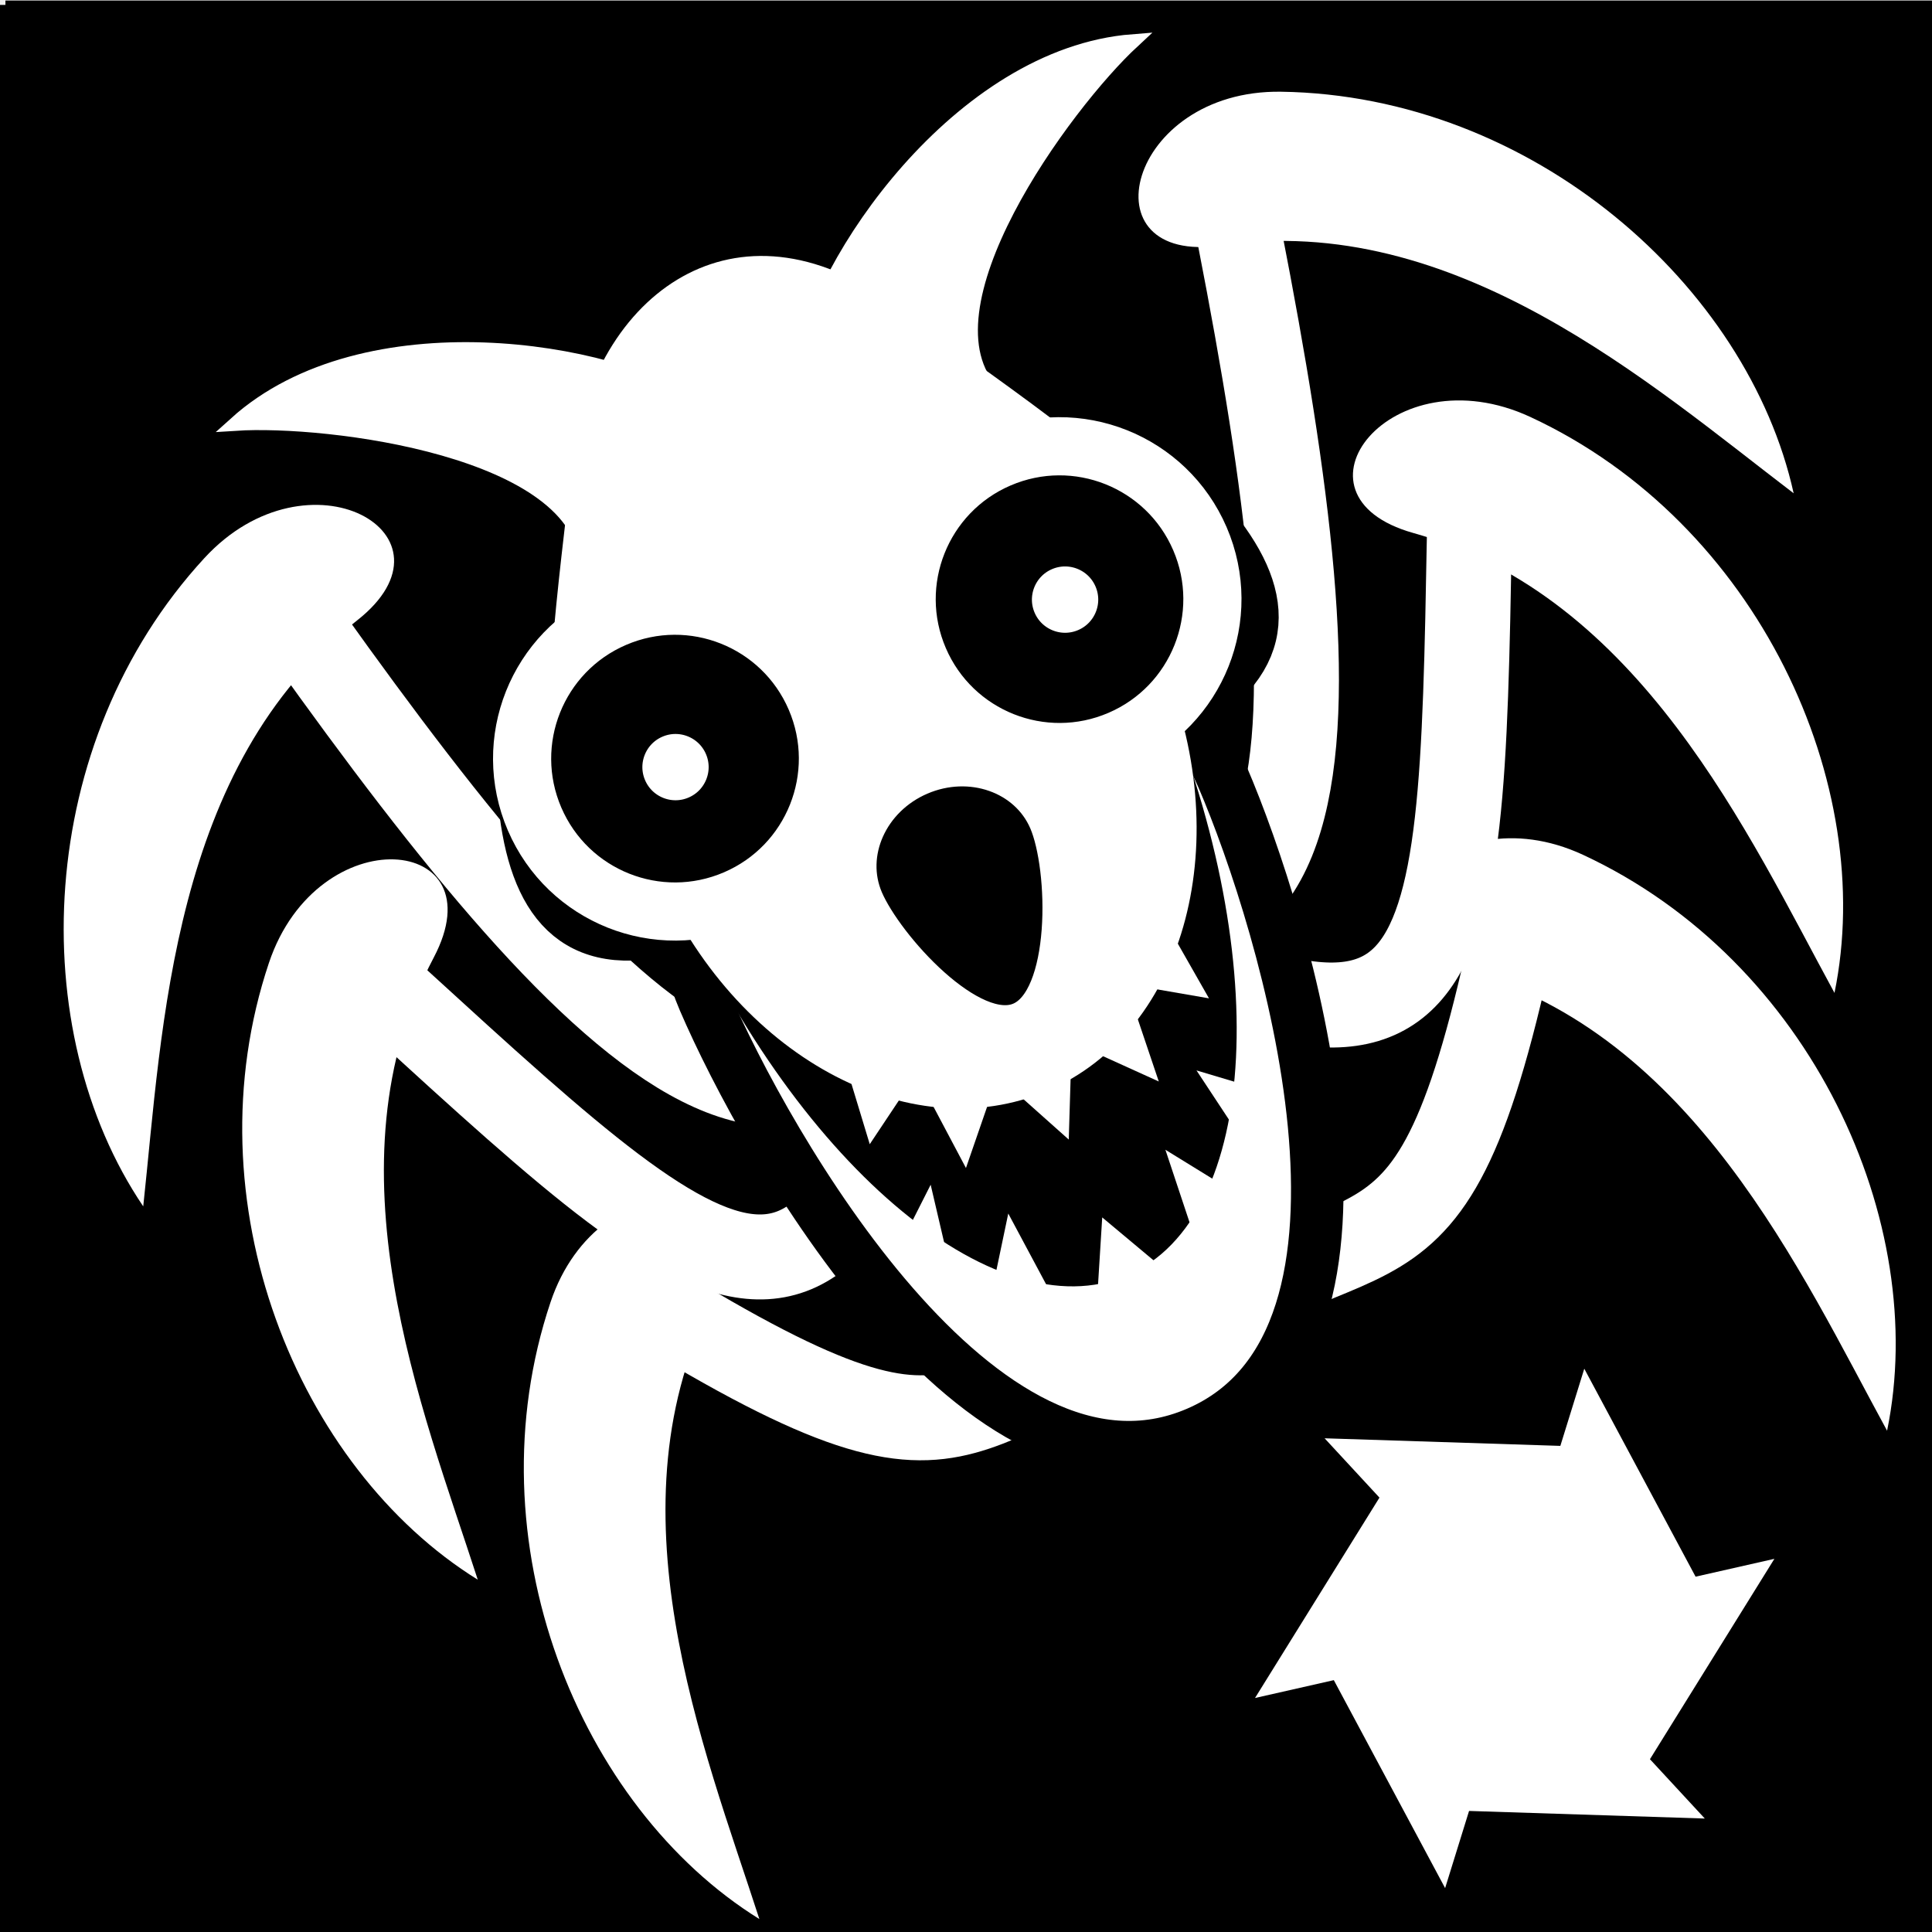
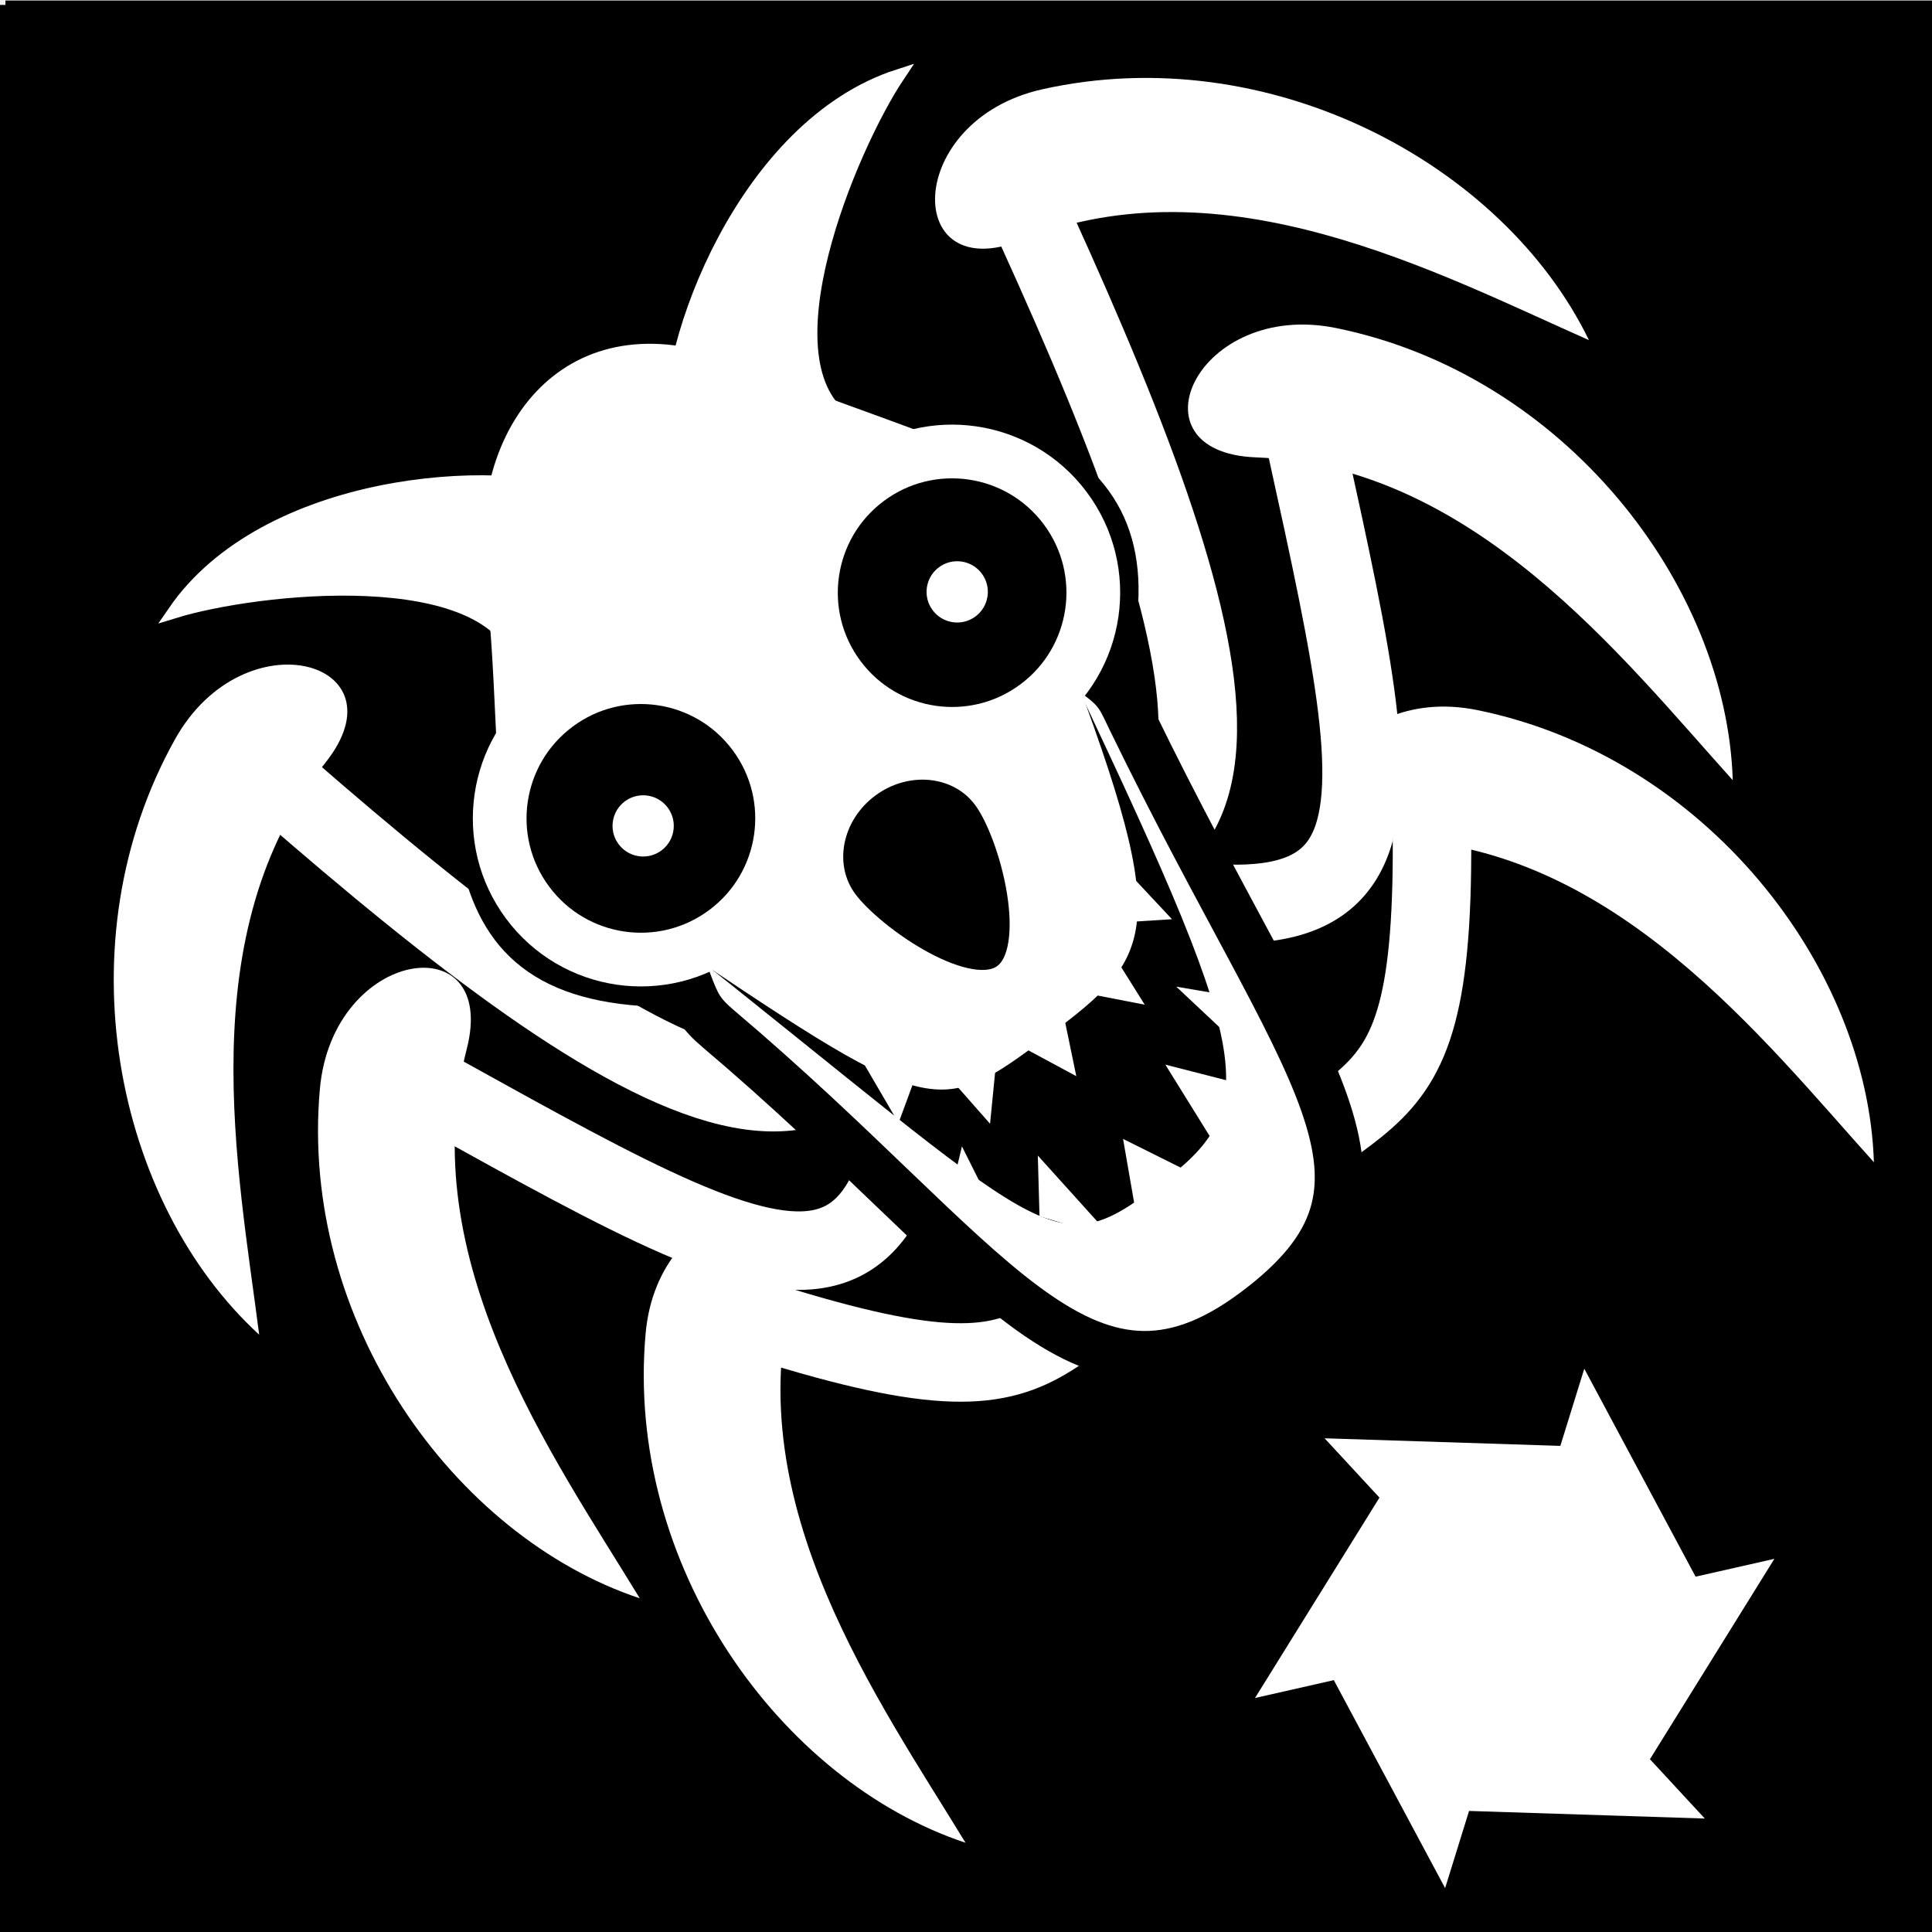
<svg xmlns="http://www.w3.org/2000/svg" width="128" height="128" id="svg2" version="1.1">
  <defs id="defs4">
    <filter id="filter3912" x="0" y="0" width="1" height="1" color-interpolation-filters="sRGB">
      <feColorMatrix id="feColorMatrix3914" type="saturate" values="1" result="fbSourceGraphic" />
      <feColorMatrix id="feColorMatrix3916" in="fbSourceGraphic" values="-1 0 0 0 1 0 -1 0 0 1 0 0 -1 0 1 0 0 0 1 0 " />
    </filter>
    <filter id="filter4171" x="0" y="0" width="1" height="1" color-interpolation-filters="sRGB">
      <feColorMatrix id="feColorMatrix4173" type="saturate" values="1" result="fbSourceGraphic" />
      <feColorMatrix id="feColorMatrix4175" in="fbSourceGraphic" values="-1 0 0 0 1 0 -1 0 0 1 0 0 -1 0 1 0 0 0 1 0 " />
    </filter>
  </defs>
-   <g id="layer1" transform="translate(-269.141,-423.3862)">
+   <g id="layer1" transform="translate(-269.141,-423.3862)" style="display:inline">
    <path d="M 269.501,423.421 H 397.688 V 551.608 H 269.501 z" id="path4351" />
-     <path d="M 268.972,423.712 H 397.636 V 552.376 H 268.972 z" id="path4937" />
+     <path d="M 268.972,423.712 H 397.636 V 552.376 H 268.972 z" id="path4937" style="fill:#000000" />
  </g>
  <g id="layer3" style="display:none">
-     <g transform="translate(-269.141,-423.3862)" id="g3228-5">
-       <g id="g5369-9-8-6" transform="matrix(0.932399,0,0,0.932399,20.55791,42.25889)">
-         <path style="fill:#ffffff" d="m 298.037,464.572 c -13.032,10.524 -13.393,29.075 -14.584,41.844 -8.626,-12.364 -8.243,-32.795 3.684,-46.129 7.283,-8.136 18.601,-1.936 10.9,4.285 z" id="path4947-7-5-6-0" />
-         <path style="fill:none;stroke:#ffffff;stroke-width:6.038" d="m 291.754,460.365 c 15.028,32.989 18.426,45.01 38.165,20.264" id="path4949-7-9-4-8" />
+     <g id="g3308" transform="matrix(0.8577227,0,0,0.8577227,8.526932,7.349831)">
+       <g id="g3143" style="display:inline" transform="translate(3.2933026e-8,1.1488724e-6)">
+         <g transform="matrix(0.932399,0,0,0.932399,-248.5831,-381.1273)" id="g5369-9-8-6">
+           <path id="path4947-7-5-6-0" d="m 298.037,464.572 c -13.032,10.524 -13.393,29.075 -14.584,41.844 -8.626,-12.364 -8.243,-32.795 3.684,-46.129 7.283,-8.136 18.601,-1.936 10.9,4.285 z" style="fill:#ffffff" />
+           <path id="path4949-7-9-4-8" d="m 291.754,460.365 c 15.028,32.989 18.426,45.01 38.165,20.264" style="fill:none;stroke:#ffffff;stroke-width:6.038" />
+         </g>
+         <g transform="matrix(-0.932399,0,0,0.932399,372.0651,-387.631)" id="g5369-9-4-0">
+           <path id="path4949-7-9-2-7" d="m 294.072,443.853 c 7.496,35.596 16.109,61.521 35.848,36.775" style="fill:none;stroke:#ffffff;stroke-width:6.038" />
+         </g>
+         <g transform="matrix(0.932399,0,0,0.932399,-240.3255,-353.1037)" id="g5369-9-7-8-7">
+           <path id="path4947-7-5-4-5-5" d="m 298.037,464.572 c -13.032,10.524 -13.393,29.075 -14.584,41.844 -8.626,-12.364 -8.243,-32.795 3.684,-46.129 7.283,-8.136 18.601,-1.936 10.9,4.285 z" style="fill:#ffffff" />
+           <path id="path4949-7-9-8-9-8" d="m 291.754,460.365 c 18.793,27.485 17.557,15.174 38.165,20.264" style="fill:none;stroke:#ffffff;stroke-width:6.038" />
+         </g>
+         <g transform="matrix(-0.932399,0,0,0.932399,377.9327,-381.3343)" id="g5369-9-9">
+           <path id="path4947-7-5-33" d="m 298.037,464.572 c -13.032,10.524 -13.393,29.075 -14.584,41.844 -8.626,-12.364 -8.243,-32.795 3.684,-46.129 7.283,-8.136 18.601,-1.936 10.9,4.285 z" style="fill:#ffffff" />
+           <path id="path4949-7-9-89" d="m 291.754,460.365 c 15.028,32.989 18.426,45.01 38.165,20.264" style="fill:none;stroke:#ffffff;stroke-width:6.038" />
+         </g>
+         <g transform="matrix(0.932399,0,0,0.932399,-244.8119,-387.9098)" id="g5369-9-4-9-9">
+           <path id="path4949-7-9-2-4-4" d="m 294.072,443.853 c 7.496,35.596 16.109,61.521 35.848,36.775" style="fill:none;stroke:#ffffff;stroke-width:6.038" />
+         </g>
+         <path id="path4947-7-5-3-6-1" d="M 33.459,29.513 C 18.36,33.511 10.992,49.163 5.117,59.577 2.482,45.77 10.585,28.526 25.812,21.717 c 9.296,-4.153 16.569,5.433 7.647,7.796 z" style="fill:#ffffff" />
+         <g transform="matrix(-0.932399,0,0,0.932399,369.6751,-353.3107)" id="g5369-9-7-6">
+           <path id="path4947-7-5-4-2" d="m 298.037,464.572 c -13.032,10.524 -13.393,29.075 -14.584,41.844 -8.626,-12.364 -8.243,-32.795 3.684,-46.129 7.283,-8.136 18.601,-1.936 10.9,4.285 z" style="fill:#ffffff" />
+           <path id="path4949-7-9-8-5" d="m 291.754,460.365 c 18.793,27.485 17.557,15.174 38.165,20.264" style="fill:none;stroke:#ffffff;stroke-width:6.038" />
+         </g>
+         <path id="path4947-7-5-3-4" d="m 95.891,29.306 c 15.099,3.997 22.467,19.65 28.341,30.064 2.636,-13.807 -5.468,-31.052 -20.695,-37.86 -9.296,-4.153 -16.569,5.433 -7.647,7.796 z" style="fill:#ffffff" />
      </g>
-       <g id="g5369-9-4-0" transform="matrix(-0.932399,0,0,0.932399,641.2061,35.75523)">
-         <path style="fill:none;stroke:#ffffff;stroke-width:6.038" d="m 294.072,443.853 c 7.496,35.596 16.109,61.521 35.848,36.775" id="path4949-7-9-2-7" />
-       </g>
-       <g id="g5369-9-7-8-7" transform="matrix(0.932399,0,0,0.932399,28.8155,70.2825)">
-         <path style="fill:#ffffff" d="m 298.037,464.572 c -13.032,10.524 -13.393,29.075 -14.584,41.844 -8.626,-12.364 -8.243,-32.795 3.684,-46.129 7.283,-8.136 18.601,-1.936 10.9,4.285 z" id="path4947-7-5-4-5-5" />
-         <path style="fill:none;stroke:#ffffff;stroke-width:6.038" d="m 291.754,460.365 c 18.793,27.485 17.557,15.174 38.165,20.264" id="path4949-7-9-8-9-8" />
-       </g>
-       <g id="g5369-9-9" transform="matrix(-0.932399,0,0,0.932399,647.0737,42.05195)">
-         <path style="fill:#ffffff" d="m 298.037,464.572 c -13.032,10.524 -13.393,29.075 -14.584,41.844 -8.626,-12.364 -8.243,-32.795 3.684,-46.129 7.283,-8.136 18.601,-1.936 10.9,4.285 z" id="path4947-7-5-33" />
-         <path style="fill:none;stroke:#ffffff;stroke-width:6.038" d="m 291.754,460.365 c 15.028,32.989 18.426,45.01 38.165,20.264" id="path4949-7-9-89" />
-       </g>
-       <g id="g5369-9-4-9-9" transform="matrix(0.932399,0,0,0.932399,24.32912,35.47642)">
-         <path style="fill:none;stroke:#ffffff;stroke-width:6.038" d="m 294.072,443.853 c 7.496,35.596 16.109,61.521 35.848,36.775" id="path4949-7-9-2-4-4" />
-       </g>
-       <path style="fill:#ffffff" d="m 302.6,452.899 c -15.099,3.997 -22.467,19.65 -28.341,30.064 -2.636,-13.807 5.468,-31.052 20.695,-37.86 9.296,-4.153 16.569,5.433 7.647,7.796 z" id="path4947-7-5-3-6-1" />
-       <g id="g5369-9-7-6" transform="matrix(-0.932399,0,0,0.932399,638.8161,70.07556)">
-         <path style="fill:#ffffff" d="m 298.037,464.572 c -13.032,10.524 -13.393,29.075 -14.584,41.844 -8.626,-12.364 -8.243,-32.795 3.684,-46.129 7.283,-8.136 18.601,-1.936 10.9,4.285 z" id="path4947-7-5-4-2" />
-         <path style="fill:none;stroke:#ffffff;stroke-width:6.038" d="m 291.754,460.365 c 18.793,27.485 17.557,15.174 38.165,20.264" id="path4949-7-9-8-5" />
-       </g>
-       <path style="fill:#ffffff;stroke:#000000;stroke-width:3.479" d="m 318.459,447.833 c -8.695,15.154 -18.323,30.607 -3.911,32.144 -0.466,1.649 -0.761,3.31 -0.761,5.11 0,10.42 3.174,39.249 18.7,39.249 15.527,0 18.7,-28.829 18.7,-39.249 0,-1.8 -0.295,-3.461 -0.761,-5.11 14.121,-1.68 5.014,-16.07 -4.901,-32.313 -7.21,-13.205 -20.584,-10.713 -27.066,0.169 z" id="path5210-3" />
-       <path transform="matrix(0.932399,0,0,0.932399,273.3876,430.9079)" d="m 63.203,61.224 -4.533,-8.763 -5.322,-8.307 9.856,0.456 9.856,-0.456 -5.322,8.307 z" id="path5285-73" style="color:#000000;fill:#ffffff;fill-opacity:1;fill-rule:nonzero;stroke:none;stroke-width:4;marker:none;visibility:visible;display:inline;overflow:visible;enable-background:accumulate" />
-       <path transform="matrix(0.932399,0,0,0.932399,283.2403,433.2745)" d="m 63.203,61.224 -4.533,-8.763 -5.322,-8.307 9.856,0.456 9.856,-0.456 -5.322,8.307 z" id="path5285-7-4" style="color:#000000;fill:#ffffff;fill-opacity:1;fill-rule:nonzero;stroke:none;stroke-width:4;marker:none;visibility:visible;display:inline;overflow:visible;enable-background:accumulate" />
-       <path transform="matrix(0.932399,0,0,0.932399,264.0926,433.6463)" d="m 63.203,61.224 -4.533,-8.763 -5.322,-8.307 9.856,0.456 9.856,-0.456 -5.322,8.307 z" id="path5285-6-1" style="color:#000000;fill:#ffffff;fill-opacity:1;fill-rule:nonzero;stroke:none;stroke-width:4;marker:none;visibility:visible;display:inline;overflow:visible;enable-background:accumulate" />
-       <path id="path5454-3" d="m 320.606,505.267 4.196,-7.267 2.743,10.239 4.594,-7.957 4.226,7.32 2.589,-9.662 6.295,6.295 -7.54,15.348 -7.436,1.301 z" style="color:#000000;fill:#ffffff;fill-opacity:1;fill-rule:nonzero;stroke:none;stroke-width:4;marker:none;visibility:visible;display:inline;overflow:visible;enable-background:accumulate" />
-       <g transform="matrix(-0.563562,0,0,-0.563562,333.524,737.9529)" id="g5583-4">
-         <path id="path5483-5" d="m 33.017,462.265 h -61.821 c 0,-34.768 13.839,-62.953 30.911,-62.953 17.072,0 30.911,28.185 30.911,62.953 z" />
-         <path id="path5485-5" d="M 34.348,464.259 H -30.136 c 0,-22.813 14.435,-41.306 32.242,-41.306 17.806,0 32.242,18.493 32.242,41.306 z" style="fill:#ffffff" />
+       <path style="fill:#ffffff;stroke:#000000;stroke-width:3.479" d="m 49.318,24.447 c -8.695,15.154 -19.563,22.614 -4.462,33.246 -0.466,1.649 -0.617,2.254 -0.21,4.008 5.811,25.016 3.174,39.249 18.7,39.249 15.527,0 12.941,-11.07 18.295,-39.249 0.336,-1.769 0.524,-2.221 0.058,-3.87 C 94.855,47.607 86.299,40.521 76.384,24.278 69.174,11.073 55.8,13.565 49.318,24.447 z" id="path5210-3" />
+       <path transform="matrix(0.932399,0,0,0.932399,4.2466,7.5217)" d="m 63.203,61.224 -4.533,-8.763 -5.322,-8.307 9.856,0.456 9.856,-0.456 -5.322,8.307 z" id="path5285-73" style="color:#000000;fill:#ffffff;fill-opacity:1;fill-rule:nonzero;stroke:none;stroke-width:4;marker:none;visibility:visible;display:inline;overflow:visible;enable-background:accumulate" />
+       <path transform="matrix(0.932399,0,0,0.932399,14.09926,9.88826)" d="m 63.203,61.224 -4.533,-8.763 -5.322,-8.307 9.856,0.456 9.856,-0.456 -5.322,8.307 z" id="path5285-7-4" style="color:#000000;fill:#ffffff;fill-opacity:1;fill-rule:nonzero;stroke:none;stroke-width:4;marker:none;visibility:visible;display:inline;overflow:visible;enable-background:accumulate" />
+       <path transform="matrix(0.932399,0,0,0.932399,-5.04836,10.26006)" d="m 63.203,61.224 -4.533,-8.763 -5.322,-8.307 9.856,0.456 9.856,-0.456 -5.322,8.307 z" id="path5285-6-1" style="color:#000000;fill:#ffffff;fill-opacity:1;fill-rule:nonzero;stroke:none;stroke-width:4;marker:none;visibility:visible;display:inline;overflow:visible;enable-background:accumulate" />
+       <path id="path5454-3" d="m 51.465,81.881 4.196,-7.267 2.743,10.239 4.594,-7.957 4.226,7.32 2.589,-9.662 6.079,6.295 -7.325,15.348 -7.436,1.301 z" style="color:#000000;fill:#ffffff;fill-opacity:1;fill-rule:nonzero;stroke:none;stroke-width:4;marker:none;visibility:visible;display:inline;overflow:visible;enable-background:accumulate" />
+       <g transform="matrix(-0.563562,0,0,-0.563562,64.38299,314.5666)" id="g5583-4">
+         <path id="path5483-5" d="m 33.017,462.265 -61.821,0 c 11.497,-57.762 13.839,-62.953 30.911,-62.953 17.072,0 14.815,2.509 30.911,62.953 z" />
+         <path id="path5485-5" d="m 34.348,464.259 -64.484,0 c 11.271,-40.079 14.435,-41.306 32.242,-41.306 17.806,0 17.853,0.268 32.242,41.306 z" style="fill:#ffffff" />
        <path id="path5487-4" d="M -2.707,427.009 2.104,416.695 6.916,427.009 2.104,437.322 z" style="fill:#ffffff" />
        <g id="g5489-1" transform="matrix(3.613612,0,0,3.613612,-883.0267,-5692.301)">
-           <path id="path5491-2" d="m 238.596,1689.604 1.641,1.372 -0.538,-3.013" style="fill:#ffffff" />
+           <path id="path5491-2" d="m 238.994,1689.671 1.243,1.305 -0.538,-3.013" style="fill:#ffffff" />
          <path id="path5493-3" d="m 251.292,1689.604 -1.641,1.372 0.538,-3.013" style="fill:#ffffff" />
        </g>
        <g id="g5495-3" transform="matrix(3.613612,0,0,3.613612,-883.0705,-5692.301)">
-           <path id="path5497-0" d="m 248.944,1687.368 -1.23,1.75 -0.26,-3.049" style="fill:#ffffff" />
-           <path id="path5499-3" d="m 240.968,1687.254 1.23,1.75 0.26,-3.049" style="fill:#ffffff" />
+           <path id="path5497-0" d="m 248.944,1687.368 -1.23,1.75 -0.366,-3.898" style="fill:#ffffff" />
+           <path id="path5499-3" d="m 240.014,1686.299 2.184,2.704 0.26,-3.049" style="fill:#ffffff" />
        </g>
        <g id="g5501-0" transform="matrix(3.613612,0,0,3.613612,-882.7351,-5692.301)">
          <path id="path5503-9" d="m 239.134,1695.441 -0.277,-2.471 1.81,1.179" style="fill:#ffffff" />
          <path id="path5505-0" d="m 250.593,1695.441 0.277,-2.471 -1.81,1.179" style="fill:#ffffff" />
        </g>
        <g id="g5507-9" transform="matrix(3.613612,0,0,3.613612,-882.9783,-5692.301)">
          <path id="path5509-8" d="m 241.281,1693.74 0.212,-2.61 1.603,1.76" style="fill:#ffffff" />
          <path id="path5511-3" d="m 248.58,1693.632 -0.212,-2.61 -1.603,1.76" style="fill:#ffffff" />
        </g>
        <path id="path5513-4" d="m -2.706,397.222 4.811,9.512 4.811,-9.512 -4.811,-9.512 z" style="fill:#ffffff" />
      </g>
-       <path id="path3080-7" d="m 347.309,455.713 c -2.703,-7.136 11.863,-15.703 17.674,-17.767 -10.953,-3.73 -25.007,5.338 -28.491,10.972 z" style="fill:#ffffff;stroke:#ffffff;stroke-width:0.932px;stroke-linecap:butt;stroke-linejoin:miter;stroke-opacity:1" />
-       <path style="fill:#ffffff" d="m 365.032,452.693 c 15.099,3.997 22.467,19.65 28.341,30.064 2.636,-13.807 -5.468,-31.052 -20.695,-37.86 -9.296,-4.153 -16.569,5.433 -7.647,7.796 z" id="path4947-7-5-3-4" />
-       <path id="path3136-3" d="m 339.541,483.179 c 0,3.431 -3.293,11.614 -7.022,11.614 -3.729,0 -6.482,-8.183 -6.482,-11.614 0,-3.431 3.023,-6.212 6.752,-6.212 3.729,0 6.752,2.781 6.752,6.212 z" style="color:#000000;fill:#000000;fill-opacity:1;fill-rule:nonzero;stroke:#ffffff;stroke-width:2.797;stroke-linecap:round;stroke-linejoin:miter;stroke-miterlimit:4;stroke-opacity:1;stroke-dashoffset:0;marker:none;visibility:visible;display:inline;overflow:visible;enable-background:accumulate" />
-       <g transform="matrix(3.479147,0,0,3.479147,-2038.76,-6912.33)" id="g5250-1">
+       <path id="path3080-7" d="M 78.168,32.327 C 75.465,25.191 90.031,16.624 95.842,14.559 84.889,10.83 70.835,19.898 67.351,25.532 z" style="fill:#ffffff;stroke:#ffffff;stroke-width:0.932px;stroke-linecap:butt;stroke-linejoin:miter;stroke-opacity:1" />
+       <path id="path3136-3" d="m 70.4,59.793 c 0,3.431 -3.293,11.614 -7.022,11.614 -3.729,0 -6.482,-8.183 -6.482,-11.614 0,-3.431 3.023,-6.212 6.752,-6.212 3.729,0 6.752,2.781 6.752,6.212 z" style="color:#000000;fill:#000000;fill-opacity:1;fill-rule:nonzero;stroke:#ffffff;stroke-width:2.797;stroke-linecap:round;stroke-linejoin:miter;stroke-miterlimit:4;stroke-opacity:1;stroke-dashoffset:0;marker:none;visibility:visible;display:inline;overflow:visible;enable-background:accumulate" />
+       <g transform="matrix(3.479147,0,0,3.479147,-2307.901,-7335.716)" id="g5250-1">
        <path id="path5214-6" transform="matrix(1.64276,0,0,1.64276,-438.1791,-1364.097)" d="m 680.918,2121.959 c 0,0.979 -0.793,1.772 -1.772,1.772 -0.979,0 -1.772,-0.793 -1.772,-1.772 0,-0.979 0.793,-1.772 1.772,-1.772 0.979,0 1.772,0.793 1.772,1.772 z" style="stroke:#ffffff;stroke-width:0.674" />
        <path id="path5220-9" transform="matrix(1.10667,0,0,1.10667,-72.0239,-227.0619)" d="m 678.246,2122.572 c 0,0.565 -0.458,1.022 -1.022,1.022 -0.565,0 -1.022,-0.458 -1.022,-1.022 0,-0.565 0.458,-1.022 1.022,-1.022 0.565,0 1.022,0.458 1.022,1.022 z" style="fill:#ffffff;stroke:#000000;stroke-width:0.904" />
      </g>
-       <g transform="translate(-1.597684,3.957453)" id="g3205-5">
+       <g transform="translate(-270.7387,-419.4288)" id="g3205-5">
        <path id="path5212-1" d="m 357.645,466.029 c 0,5.593 -4.534,10.127 -10.127,10.127 -5.593,0 -10.127,-4.534 -10.127,-10.127 0,-5.593 4.534,-10.127 10.127,-10.127 5.593,0 10.127,4.533 10.127,10.127 z" style="stroke:#ffffff;stroke-width:3.854" />
        <path id="path5222-2" d="m 351.78,466.202 c 0,2.173 -1.762,3.936 -3.936,3.936 -2.173,0 -3.936,-1.762 -3.936,-3.936 0,-2.173 1.762,-3.936 3.936,-3.936 2.173,0 3.936,1.762 3.936,3.936 z" style="fill:#ffffff;stroke:#000000;stroke-width:3.479" />
      </g>
-       <path id="path3080-1-4" d="m 318.029,455.51 c 2.703,-7.136 -11.863,-15.703 -17.674,-17.767 10.953,-3.73 25.007,5.338 28.491,10.972 z" style="fill:#ffffff;stroke:#ffffff;stroke-width:0.932px;stroke-linecap:butt;stroke-linejoin:miter;stroke-opacity:1" />
+       <path id="path3080-1-4" d="M 48.888,32.124 C 51.59,24.988 37.025,16.421 31.214,14.357 42.166,10.628 56.22,19.695 59.705,25.329 z" style="fill:#ffffff;stroke:#ffffff;stroke-width:0.932px;stroke-linecap:butt;stroke-linejoin:miter;stroke-opacity:1" />
    </g>
  </g>
  <g id="layer2" style="display:inline">
-     <g transform="matrix(0.9186651,-0.3950372,0.3950372,0.9186651,-433.2507,-255.413)" id="g3228">
-       <g id="g5369-9-8" transform="matrix(0.932399,0,0,0.932399,20.55791,42.25889)">
-         <path style="fill:#ffffff" d="m 298.037,464.572 c -13.032,10.524 -13.393,29.075 -14.584,41.844 -8.626,-12.364 -8.243,-32.795 3.684,-46.129 7.283,-8.136 18.601,-1.936 10.9,4.285 z" id="path4947-7-5-6" />
-         <path style="fill:none;stroke:#ffffff;stroke-width:6.038" d="m 291.754,460.365 c 15.028,32.989 18.426,45.01 38.165,20.264" id="path4949-7-9-4" />
+     <path style="color:#000000;fill:#ffffff;fill-opacity:1;fill-rule:nonzero;stroke:none;stroke-width:3;marker:none;visibility:visible;display:inline;overflow:visible;enable-background:accumulate" id="path3785" d="m 108.174,111.084 -11.611,-0.374 -1.179,3.801 -5.482,-10.243 -3.881,0.879 6.129,-9.869 -2.702,-2.922 11.611,0.374 1.179,-3.801 5.482,10.243 3.881,-0.879 -6.129,9.869 z" transform="matrix(1.345169,0,0,1.345169,-32.5646,-28.94396)" />
+     <g transform="matrix(0.7405774,-0.5518922,0.5518922,0.7405774,-19.49872,47.12836)" style="display:inline" id="g3308-5">
+       <g id="g3143-2" style="display:inline" transform="translate(3.2933026e-8,1.1488724e-6)">
+         <g transform="matrix(0.932399,0,0,0.932399,-248.5831,-381.1273)" id="g5369-9-8-6-5">
+           <path id="path4947-7-5-6-0-9" d="m 298.037,464.572 c -13.032,10.524 -13.393,29.075 -14.584,41.844 -8.626,-12.364 -8.243,-32.795 3.684,-46.129 7.283,-8.136 18.601,-1.936 10.9,4.285 z" style="fill:#ffffff" />
+           <path id="path4949-7-9-4-8-6" d="m 291.754,460.365 c 15.028,32.989 18.426,45.01 38.165,20.264" style="fill:none;stroke:#ffffff;stroke-width:6.038" />
+         </g>
+         <g transform="matrix(-0.932399,0,0,0.932399,372.0651,-387.631)" id="g5369-9-4-0-2">
+           <path id="path4949-7-9-2-7-1" d="m 294.072,443.853 c 7.496,35.596 16.109,61.521 35.848,36.775" style="fill:none;stroke:#ffffff;stroke-width:6.038" />
+         </g>
+         <g transform="matrix(0.932399,0,0,0.932399,-240.3255,-353.1037)" id="g5369-9-7-8-7-4">
+           <path id="path4947-7-5-4-5-5-5" d="m 298.037,464.572 c -13.032,10.524 -13.393,29.075 -14.584,41.844 -8.626,-12.364 -8.243,-32.795 3.684,-46.129 7.283,-8.136 18.601,-1.936 10.9,4.285 z" style="fill:#ffffff" />
+           <path id="path4949-7-9-8-9-8-3" d="m 291.754,460.365 c 18.793,27.485 17.557,15.174 38.165,20.264" style="fill:none;stroke:#ffffff;stroke-width:6.038" />
+         </g>
+         <g transform="matrix(-0.932399,0,0,0.932399,377.9327,-381.3343)" id="g5369-9-9-9">
+           <path id="path4947-7-5-33-5" d="m 298.037,464.572 c -13.032,10.524 -13.393,29.075 -14.584,41.844 -8.626,-12.364 -8.243,-32.795 3.684,-46.129 7.283,-8.136 18.601,-1.936 10.9,4.285 z" style="fill:#ffffff" />
+           <path id="path4949-7-9-89-7" d="m 291.754,460.365 c 15.028,32.989 18.426,45.01 38.165,20.264" style="fill:none;stroke:#ffffff;stroke-width:6.038" />
+         </g>
+         <g transform="matrix(0.932399,0,0,0.932399,-244.8119,-387.9098)" id="g5369-9-4-9-9-7">
+           <path id="path4949-7-9-2-4-4-4" d="m 294.072,443.853 c 7.496,35.596 16.109,61.521 35.848,36.775" style="fill:none;stroke:#ffffff;stroke-width:6.038" />
+         </g>
+         <path id="path4947-7-5-3-6-1-2" d="M 33.459,29.513 C 18.36,33.511 10.992,49.163 5.117,59.577 2.482,45.77 10.585,28.526 25.812,21.717 c 9.296,-4.153 16.569,5.433 7.647,7.796 z" style="fill:#ffffff" />
+         <g transform="matrix(-0.932399,0,0,0.932399,369.6751,-353.3107)" id="g5369-9-7-6-1">
+           <path id="path4947-7-5-4-2-9" d="m 298.037,464.572 c -13.032,10.524 -13.393,29.075 -14.584,41.844 -8.626,-12.364 -8.243,-32.795 3.684,-46.129 7.283,-8.136 18.601,-1.936 10.9,4.285 z" style="fill:#ffffff" />
+           <path id="path4949-7-9-8-5-7" d="m 291.754,460.365 c 18.793,27.485 17.557,15.174 38.165,20.264" style="fill:none;stroke:#ffffff;stroke-width:6.038" />
+         </g>
+         <path id="path4947-7-5-3-4-9" d="m 95.891,29.306 c 15.099,3.997 22.467,19.65 28.341,30.064 2.636,-13.807 -5.468,-31.052 -20.695,-37.86 -9.296,-4.153 -16.569,5.433 -7.647,7.796 z" style="fill:#ffffff" />
      </g>
-       <g id="g5369-9-4" transform="matrix(-0.932399,0,0,0.932399,641.2061,35.75523)">
-         <path style="fill:none;stroke:#ffffff;stroke-width:6.038" d="m 294.072,443.853 c 7.496,35.596 16.109,61.521 35.848,36.775" id="path4949-7-9-2" />
+       <path style="fill:#ffffff;stroke:#000000;stroke-width:3.479" d="m 49.318,24.447 c -8.695,15.154 -19.563,22.614 -4.462,33.246 -0.466,1.649 -0.617,2.254 -0.21,4.008 5.811,25.016 3.174,39.249 18.7,39.249 15.527,0 12.941,-11.07 18.295,-39.249 0.336,-1.769 0.524,-2.221 0.058,-3.87 C 94.855,47.607 86.299,40.521 76.384,24.278 69.174,11.073 55.8,13.565 49.318,24.447 z" id="path5210-3-4" />
+       <path transform="matrix(0.932399,0,0,0.932399,4.2466,7.5217)" d="m 63.203,61.224 -4.533,-8.763 -5.322,-8.307 9.856,0.456 9.856,-0.456 -5.322,8.307 z" id="path5285-73-1" style="color:#000000;fill:#ffffff;fill-opacity:1;fill-rule:nonzero;stroke:none;stroke-width:4;marker:none;visibility:visible;display:inline;overflow:visible;enable-background:accumulate" />
+       <path transform="matrix(0.932399,0,0,0.932399,14.09926,9.88826)" d="m 63.203,61.224 -4.533,-8.763 -5.322,-8.307 9.856,0.456 9.856,-0.456 -5.322,8.307 z" id="path5285-7-4-3" style="color:#000000;fill:#ffffff;fill-opacity:1;fill-rule:nonzero;stroke:none;stroke-width:4;marker:none;visibility:visible;display:inline;overflow:visible;enable-background:accumulate" />
+       <path transform="matrix(0.932399,0,0,0.932399,-5.04836,10.26006)" d="m 63.203,61.224 -4.533,-8.763 -5.322,-8.307 9.856,0.456 9.856,-0.456 -5.322,8.307 z" id="path5285-6-1-4" style="color:#000000;fill:#ffffff;fill-opacity:1;fill-rule:nonzero;stroke:none;stroke-width:4;marker:none;visibility:visible;display:inline;overflow:visible;enable-background:accumulate" />
+       <path id="path5454-3-5" d="m 51.465,81.881 4.196,-7.267 2.743,10.239 4.594,-7.957 4.226,7.32 2.589,-9.662 6.079,6.295 -7.325,15.348 -7.436,1.301 z" style="color:#000000;fill:#ffffff;fill-opacity:1;fill-rule:nonzero;stroke:none;stroke-width:4;marker:none;visibility:visible;display:inline;overflow:visible;enable-background:accumulate" />
+       <g transform="matrix(-0.563562,0,0,-0.563562,64.38299,314.5666)" id="g5583-4-5">
+         <path id="path5483-5-2" d="m 33.017,462.265 -61.821,0 c 11.497,-57.762 13.839,-62.953 30.911,-62.953 17.072,0 14.815,2.509 30.911,62.953 z" />
+         <path id="path5485-5-6" d="m 34.348,464.259 -64.484,0 c 11.271,-40.079 14.435,-41.306 32.242,-41.306 17.806,0 17.853,0.268 32.242,41.306 z" style="fill:#ffffff" />
+         <path id="path5487-4-6" d="M -2.707,427.009 2.104,416.695 6.916,427.009 2.104,437.322 z" style="fill:#ffffff" />
+         <g id="g5489-1-8" transform="matrix(3.613612,0,0,3.613612,-883.0267,-5692.301)">
+           <path id="path5491-2-0" d="m 238.994,1689.671 1.243,1.305 -0.538,-3.013" style="fill:#ffffff" />
+           <path id="path5493-3-1" d="m 251.292,1689.604 -1.641,1.372 0.538,-3.013" style="fill:#ffffff" />
+         </g>
+         <g id="g5495-3-2" transform="matrix(3.613612,0,0,3.613612,-883.0705,-5692.301)">
+           <path id="path5497-0-8" d="m 248.944,1687.368 -1.23,1.75 -0.366,-3.898" style="fill:#ffffff" />
+           <path id="path5499-3-0" d="m 240.014,1686.299 2.184,2.704 0.26,-3.049" style="fill:#ffffff" />
+         </g>
+         <g id="g5501-0-1" transform="matrix(3.613612,0,0,3.613612,-882.7351,-5692.301)">
+           <path id="path5503-9-2" d="m 239.134,1695.441 -0.277,-2.471 1.81,1.179" style="fill:#ffffff" />
+           <path id="path5505-0-4" d="m 250.593,1695.441 0.277,-2.471 -1.81,1.179" style="fill:#ffffff" />
+         </g>
+         <g id="g5507-9-7" transform="matrix(3.613612,0,0,3.613612,-882.9783,-5692.301)">
+           <path id="path5509-8-0" d="m 241.281,1693.74 0.212,-2.61 1.603,1.76" style="fill:#ffffff" />
+           <path id="path5511-3-9" d="m 248.58,1693.632 -0.212,-2.61 -1.603,1.76" style="fill:#ffffff" />
+         </g>
+         <path id="path5513-4-7" d="m -2.706,397.222 4.811,9.512 4.811,-9.512 -4.811,-9.512 z" style="fill:#ffffff" />
      </g>
-       <g id="g5369-9-7-8" transform="matrix(0.932399,0,0,0.932399,28.8155,70.2825)">
-         <path style="fill:#ffffff" d="m 298.037,464.572 c -13.032,10.524 -13.393,29.075 -14.584,41.844 -8.626,-12.364 -8.243,-32.795 3.684,-46.129 7.283,-8.136 18.601,-1.936 10.9,4.285 z" id="path4947-7-5-4-5" />
-         <path style="fill:none;stroke:#ffffff;stroke-width:6.038" d="m 291.754,460.365 c 18.793,27.485 17.557,15.174 38.165,20.264" id="path4949-7-9-8-9" />
+       <path id="path3080-7-5" d="M 78.168,32.327 C 75.465,25.191 90.031,16.624 95.842,14.559 84.889,10.83 70.835,19.898 67.351,25.532 z" style="fill:#ffffff;stroke:#ffffff;stroke-width:0.932px;stroke-linecap:butt;stroke-linejoin:miter;stroke-opacity:1" />
+       <path id="path3136-3-8" d="m 70.4,59.793 c 0,3.431 -3.293,11.614 -7.022,11.614 -3.729,0 -6.482,-8.183 -6.482,-11.614 0,-3.431 3.023,-6.212 6.752,-6.212 3.729,0 6.752,2.781 6.752,6.212 z" style="color:#000000;fill:#000000;fill-opacity:1;fill-rule:nonzero;stroke:#ffffff;stroke-width:2.797;stroke-linecap:round;stroke-linejoin:miter;stroke-miterlimit:4;stroke-opacity:1;stroke-dashoffset:0;marker:none;visibility:visible;display:inline;overflow:visible;enable-background:accumulate" />
+       <g transform="matrix(3.479147,0,0,3.479147,-2307.901,-7335.716)" id="g5250-1-4">
+         <path id="path5214-6-9" transform="matrix(1.64276,0,0,1.64276,-438.1791,-1364.097)" d="m 680.918,2121.959 c 0,0.979 -0.793,1.772 -1.772,1.772 -0.979,0 -1.772,-0.793 -1.772,-1.772 0,-0.979 0.793,-1.772 1.772,-1.772 0.979,0 1.772,0.793 1.772,1.772 z" style="stroke:#ffffff;stroke-width:0.674" />
+         <path id="path5220-9-0" transform="matrix(1.10667,0,0,1.10667,-72.0239,-227.0619)" d="m 678.246,2122.572 c 0,0.565 -0.458,1.022 -1.022,1.022 -0.565,0 -1.022,-0.458 -1.022,-1.022 0,-0.565 0.458,-1.022 1.022,-1.022 0.565,0 1.022,0.458 1.022,1.022 z" style="fill:#ffffff;stroke:#000000;stroke-width:0.904" />
      </g>
-       <g id="g5369-9" transform="matrix(-0.932399,0,0,0.932399,647.0737,42.05195)">
-         <path style="fill:#ffffff" d="m 298.037,464.572 c -13.032,10.524 -13.393,29.075 -14.584,41.844 -8.626,-12.364 -8.243,-32.795 3.684,-46.129 7.283,-8.136 18.601,-1.936 10.9,4.285 z" id="path4947-7-5" />
-         <path style="fill:none;stroke:#ffffff;stroke-width:6.038" d="m 291.754,460.365 c 15.028,32.989 18.426,45.01 38.165,20.264" id="path4949-7-9" />
+       <g transform="translate(-270.7387,-419.4288)" id="g3205-5-7">
+         <path id="path5212-1-1" d="m 357.645,466.029 c 0,5.593 -4.534,10.127 -10.127,10.127 -5.593,0 -10.127,-4.534 -10.127,-10.127 0,-5.593 4.534,-10.127 10.127,-10.127 5.593,0 10.127,4.533 10.127,10.127 z" style="stroke:#ffffff;stroke-width:3.854" />
+         <path id="path5222-2-9" d="m 351.78,466.202 c 0,2.173 -1.762,3.936 -3.936,3.936 -2.173,0 -3.936,-1.762 -3.936,-3.936 0,-2.173 1.762,-3.936 3.936,-3.936 2.173,0 3.936,1.762 3.936,3.936 z" style="fill:#ffffff;stroke:#000000;stroke-width:3.479" />
      </g>
-       <g id="g5369-9-4-9" transform="matrix(0.932399,0,0,0.932399,24.32912,35.47642)">
-         <path style="fill:none;stroke:#ffffff;stroke-width:6.038" d="m 294.072,443.853 c 7.496,35.596 16.109,61.521 35.848,36.775" id="path4949-7-9-2-4" />
-       </g>
-       <path style="fill:#ffffff" d="m 302.6,452.899 c -15.099,3.997 -22.467,19.65 -28.341,30.064 -2.636,-13.807 5.468,-31.052 20.695,-37.86 9.296,-4.153 16.569,5.433 7.647,7.796 z" id="path4947-7-5-3-6" />
-       <g id="g5369-9-7" transform="matrix(-0.932399,0,0,0.932399,638.8161,70.07556)">
-         <path style="fill:#ffffff" d="m 298.037,464.572 c -13.032,10.524 -13.393,29.075 -14.584,41.844 -8.626,-12.364 -8.243,-32.795 3.684,-46.129 7.283,-8.136 18.601,-1.936 10.9,4.285 z" id="path4947-7-5-4" />
-         <path style="fill:none;stroke:#ffffff;stroke-width:6.038" d="m 291.754,460.365 c 18.793,27.485 17.557,15.174 38.165,20.264" id="path4949-7-9-8" />
-       </g>
-       <path style="fill:#ffffff;stroke:#000000;stroke-width:3.479" d="m 318.459,447.833 c -8.695,15.154 -18.323,30.607 -3.911,32.144 -0.466,1.649 -0.761,3.31 -0.761,5.11 0,10.42 3.174,39.249 18.7,39.249 15.527,0 18.7,-28.829 18.7,-39.249 0,-1.8 -0.295,-3.461 -0.761,-5.11 14.121,-1.68 5.014,-16.07 -4.901,-32.313 -7.21,-13.205 -20.584,-10.713 -27.066,0.169 z" id="path5210" />
-       <path transform="matrix(0.932399,0,0,0.932399,273.3876,430.9079)" d="m 63.203,61.224 -4.533,-8.763 -5.322,-8.307 9.856,0.456 9.856,-0.456 -5.322,8.307 z" id="path5285" style="color:#000000;fill:#ffffff;fill-opacity:1;fill-rule:nonzero;stroke:none;stroke-width:4;marker:none;visibility:visible;display:inline;overflow:visible;enable-background:accumulate" />
-       <path transform="matrix(0.932399,0,0,0.932399,283.2403,433.2745)" d="m 63.203,61.224 -4.533,-8.763 -5.322,-8.307 9.856,0.456 9.856,-0.456 -5.322,8.307 z" id="path5285-7" style="color:#000000;fill:#ffffff;fill-opacity:1;fill-rule:nonzero;stroke:none;stroke-width:4;marker:none;visibility:visible;display:inline;overflow:visible;enable-background:accumulate" />
-       <path transform="matrix(0.932399,0,0,0.932399,264.0926,433.6463)" d="m 63.203,61.224 -4.533,-8.763 -5.322,-8.307 9.856,0.456 9.856,-0.456 -5.322,8.307 z" id="path5285-6" style="color:#000000;fill:#ffffff;fill-opacity:1;fill-rule:nonzero;stroke:none;stroke-width:4;marker:none;visibility:visible;display:inline;overflow:visible;enable-background:accumulate" />
-       <path id="path5454" d="m 320.606,505.267 4.196,-7.267 2.743,10.239 4.594,-7.957 4.226,7.32 2.589,-9.662 6.295,6.295 -7.54,15.348 -7.436,1.301 z" style="color:#000000;fill:#ffffff;fill-opacity:1;fill-rule:nonzero;stroke:none;stroke-width:4;marker:none;visibility:visible;display:inline;overflow:visible;enable-background:accumulate" />
-       <g transform="matrix(-0.563562,0,0,-0.563562,333.524,737.9529)" id="g5583">
-         <path id="path5483" d="m 33.017,462.265 h -61.821 c 0,-34.768 13.839,-62.953 30.911,-62.953 17.072,0 30.911,28.185 30.911,62.953 z" />
-         <path id="path5485" d="M 34.348,464.259 H -30.136 c 0,-22.813 14.435,-41.306 32.242,-41.306 17.806,0 32.242,18.493 32.242,41.306 z" style="fill:#ffffff" />
-         <path id="path5487" d="M -2.707,427.009 2.104,416.695 6.916,427.009 2.104,437.322 z" style="fill:#ffffff" />
-         <g id="g5489" transform="matrix(3.613612,0,0,3.613612,-883.0267,-5692.301)">
-           <path id="path5491" d="m 238.596,1689.604 1.641,1.372 -0.538,-3.013" style="fill:#ffffff" />
-           <path id="path5493" d="m 251.292,1689.604 -1.641,1.372 0.538,-3.013" style="fill:#ffffff" />
-         </g>
-         <g id="g5495" transform="matrix(3.613612,0,0,3.613612,-883.0705,-5692.301)">
-           <path id="path5497" d="m 248.944,1687.368 -1.23,1.75 -0.26,-3.049" style="fill:#ffffff" />
-           <path id="path5499" d="m 240.968,1687.254 1.23,1.75 0.26,-3.049" style="fill:#ffffff" />
-         </g>
-         <g id="g5501" transform="matrix(3.613612,0,0,3.613612,-882.7351,-5692.301)">
-           <path id="path5503" d="m 239.134,1695.441 -0.277,-2.471 1.81,1.179" style="fill:#ffffff" />
-           <path id="path5505" d="m 250.593,1695.441 0.277,-2.471 -1.81,1.179" style="fill:#ffffff" />
-         </g>
-         <g id="g5507" transform="matrix(3.613612,0,0,3.613612,-882.9783,-5692.301)">
-           <path id="path5509" d="m 241.281,1693.74 0.212,-2.61 1.603,1.76" style="fill:#ffffff" />
-           <path id="path5511" d="m 248.58,1693.632 -0.212,-2.61 -1.603,1.76" style="fill:#ffffff" />
-         </g>
-         <path id="path5513" d="m -2.706,397.222 4.811,9.512 4.811,-9.512 -4.811,-9.512 z" style="fill:#ffffff" />
-       </g>
-       <path id="path3080" d="m 347.309,455.713 c -2.703,-7.136 11.863,-15.703 17.674,-17.767 -10.953,-3.73 -25.007,5.338 -28.491,10.972 z" style="fill:#ffffff;stroke:#ffffff;stroke-width:0.932px;stroke-linecap:butt;stroke-linejoin:miter;stroke-opacity:1" />
-       <path style="fill:#ffffff" d="m 365.032,452.693 c 15.099,3.997 22.467,19.65 28.341,30.064 2.636,-13.807 -5.468,-31.052 -20.695,-37.86 -9.296,-4.153 -16.569,5.433 -7.647,7.796 z" id="path4947-7-5-3" />
-       <path id="path3136" d="m 339.541,483.179 c 0,3.431 -3.293,11.614 -7.022,11.614 -3.729,0 -6.482,-8.183 -6.482,-11.614 0,-3.431 3.023,-6.212 6.752,-6.212 3.729,0 6.752,2.781 6.752,6.212 z" style="color:#000000;fill:#000000;fill-opacity:1;fill-rule:nonzero;stroke:#ffffff;stroke-width:2.797;stroke-linecap:round;stroke-linejoin:miter;stroke-miterlimit:4;stroke-opacity:1;stroke-dashoffset:0;marker:none;visibility:visible;display:inline;overflow:visible;enable-background:accumulate" />
-       <g transform="matrix(3.479147,0,0,3.479147,-2038.76,-6912.33)" id="g5250">
-         <path id="path5214" transform="matrix(1.64276,0,0,1.64276,-438.1791,-1364.097)" d="m 680.918,2121.959 c 0,0.979 -0.793,1.772 -1.772,1.772 -0.979,0 -1.772,-0.793 -1.772,-1.772 0,-0.979 0.793,-1.772 1.772,-1.772 0.979,0 1.772,0.793 1.772,1.772 z" style="stroke:#ffffff;stroke-width:0.674" />
-         <path id="path5220" transform="matrix(1.10667,0,0,1.10667,-72.0239,-227.0619)" d="m 678.246,2122.572 c 0,0.565 -0.458,1.022 -1.022,1.022 -0.565,0 -1.022,-0.458 -1.022,-1.022 0,-0.565 0.458,-1.022 1.022,-1.022 0.565,0 1.022,0.458 1.022,1.022 z" style="fill:#ffffff;stroke:#000000;stroke-width:0.904" />
-       </g>
-       <g transform="translate(-1.597684,3.957453)" id="g3205">
-         <path id="path5212" d="m 357.645,466.029 c 0,5.593 -4.534,10.127 -10.127,10.127 -5.593,0 -10.127,-4.534 -10.127,-10.127 0,-5.593 4.534,-10.127 10.127,-10.127 5.593,0 10.127,4.533 10.127,10.127 z" style="stroke:#ffffff;stroke-width:3.854" />
-         <path id="path5222" d="m 351.78,466.202 c 0,2.173 -1.762,3.936 -3.936,3.936 -2.173,0 -3.936,-1.762 -3.936,-3.936 0,-2.173 1.762,-3.936 3.936,-3.936 2.173,0 3.936,1.762 3.936,3.936 z" style="fill:#ffffff;stroke:#000000;stroke-width:3.479" />
-       </g>
-       <path id="path3080-1" d="m 318.029,455.51 c 2.703,-7.136 -11.863,-15.703 -17.674,-17.767 10.953,-3.73 25.007,5.338 28.491,10.972 z" style="fill:#ffffff;stroke:#ffffff;stroke-width:0.932px;stroke-linecap:butt;stroke-linejoin:miter;stroke-opacity:1" />
+       <path id="path3080-1-4-7" d="M 48.888,32.124 C 51.59,24.988 37.025,16.421 31.214,14.357 42.166,10.628 56.22,19.695 59.705,25.329 z" style="fill:#ffffff;stroke:#ffffff;stroke-width:0.932px;stroke-linecap:butt;stroke-linejoin:miter;stroke-opacity:1" />
    </g>
-     <path style="color:#000000;fill:#ffffff;fill-opacity:1;fill-rule:nonzero;stroke:none;stroke-width:3;marker:none;visibility:visible;display:inline;overflow:visible;enable-background:accumulate" id="path3785" d="m 108.174,111.084 -11.611,-0.374 -1.179,3.801 -5.482,-10.243 -3.881,0.879 6.129,-9.869 -2.702,-2.922 11.611,0.374 1.179,-3.801 5.482,10.243 3.881,-0.879 -6.129,9.869 z" transform="matrix(1.345169,0,0,1.345169,-32.5646,-28.94396)" />
  </g>
</svg>
